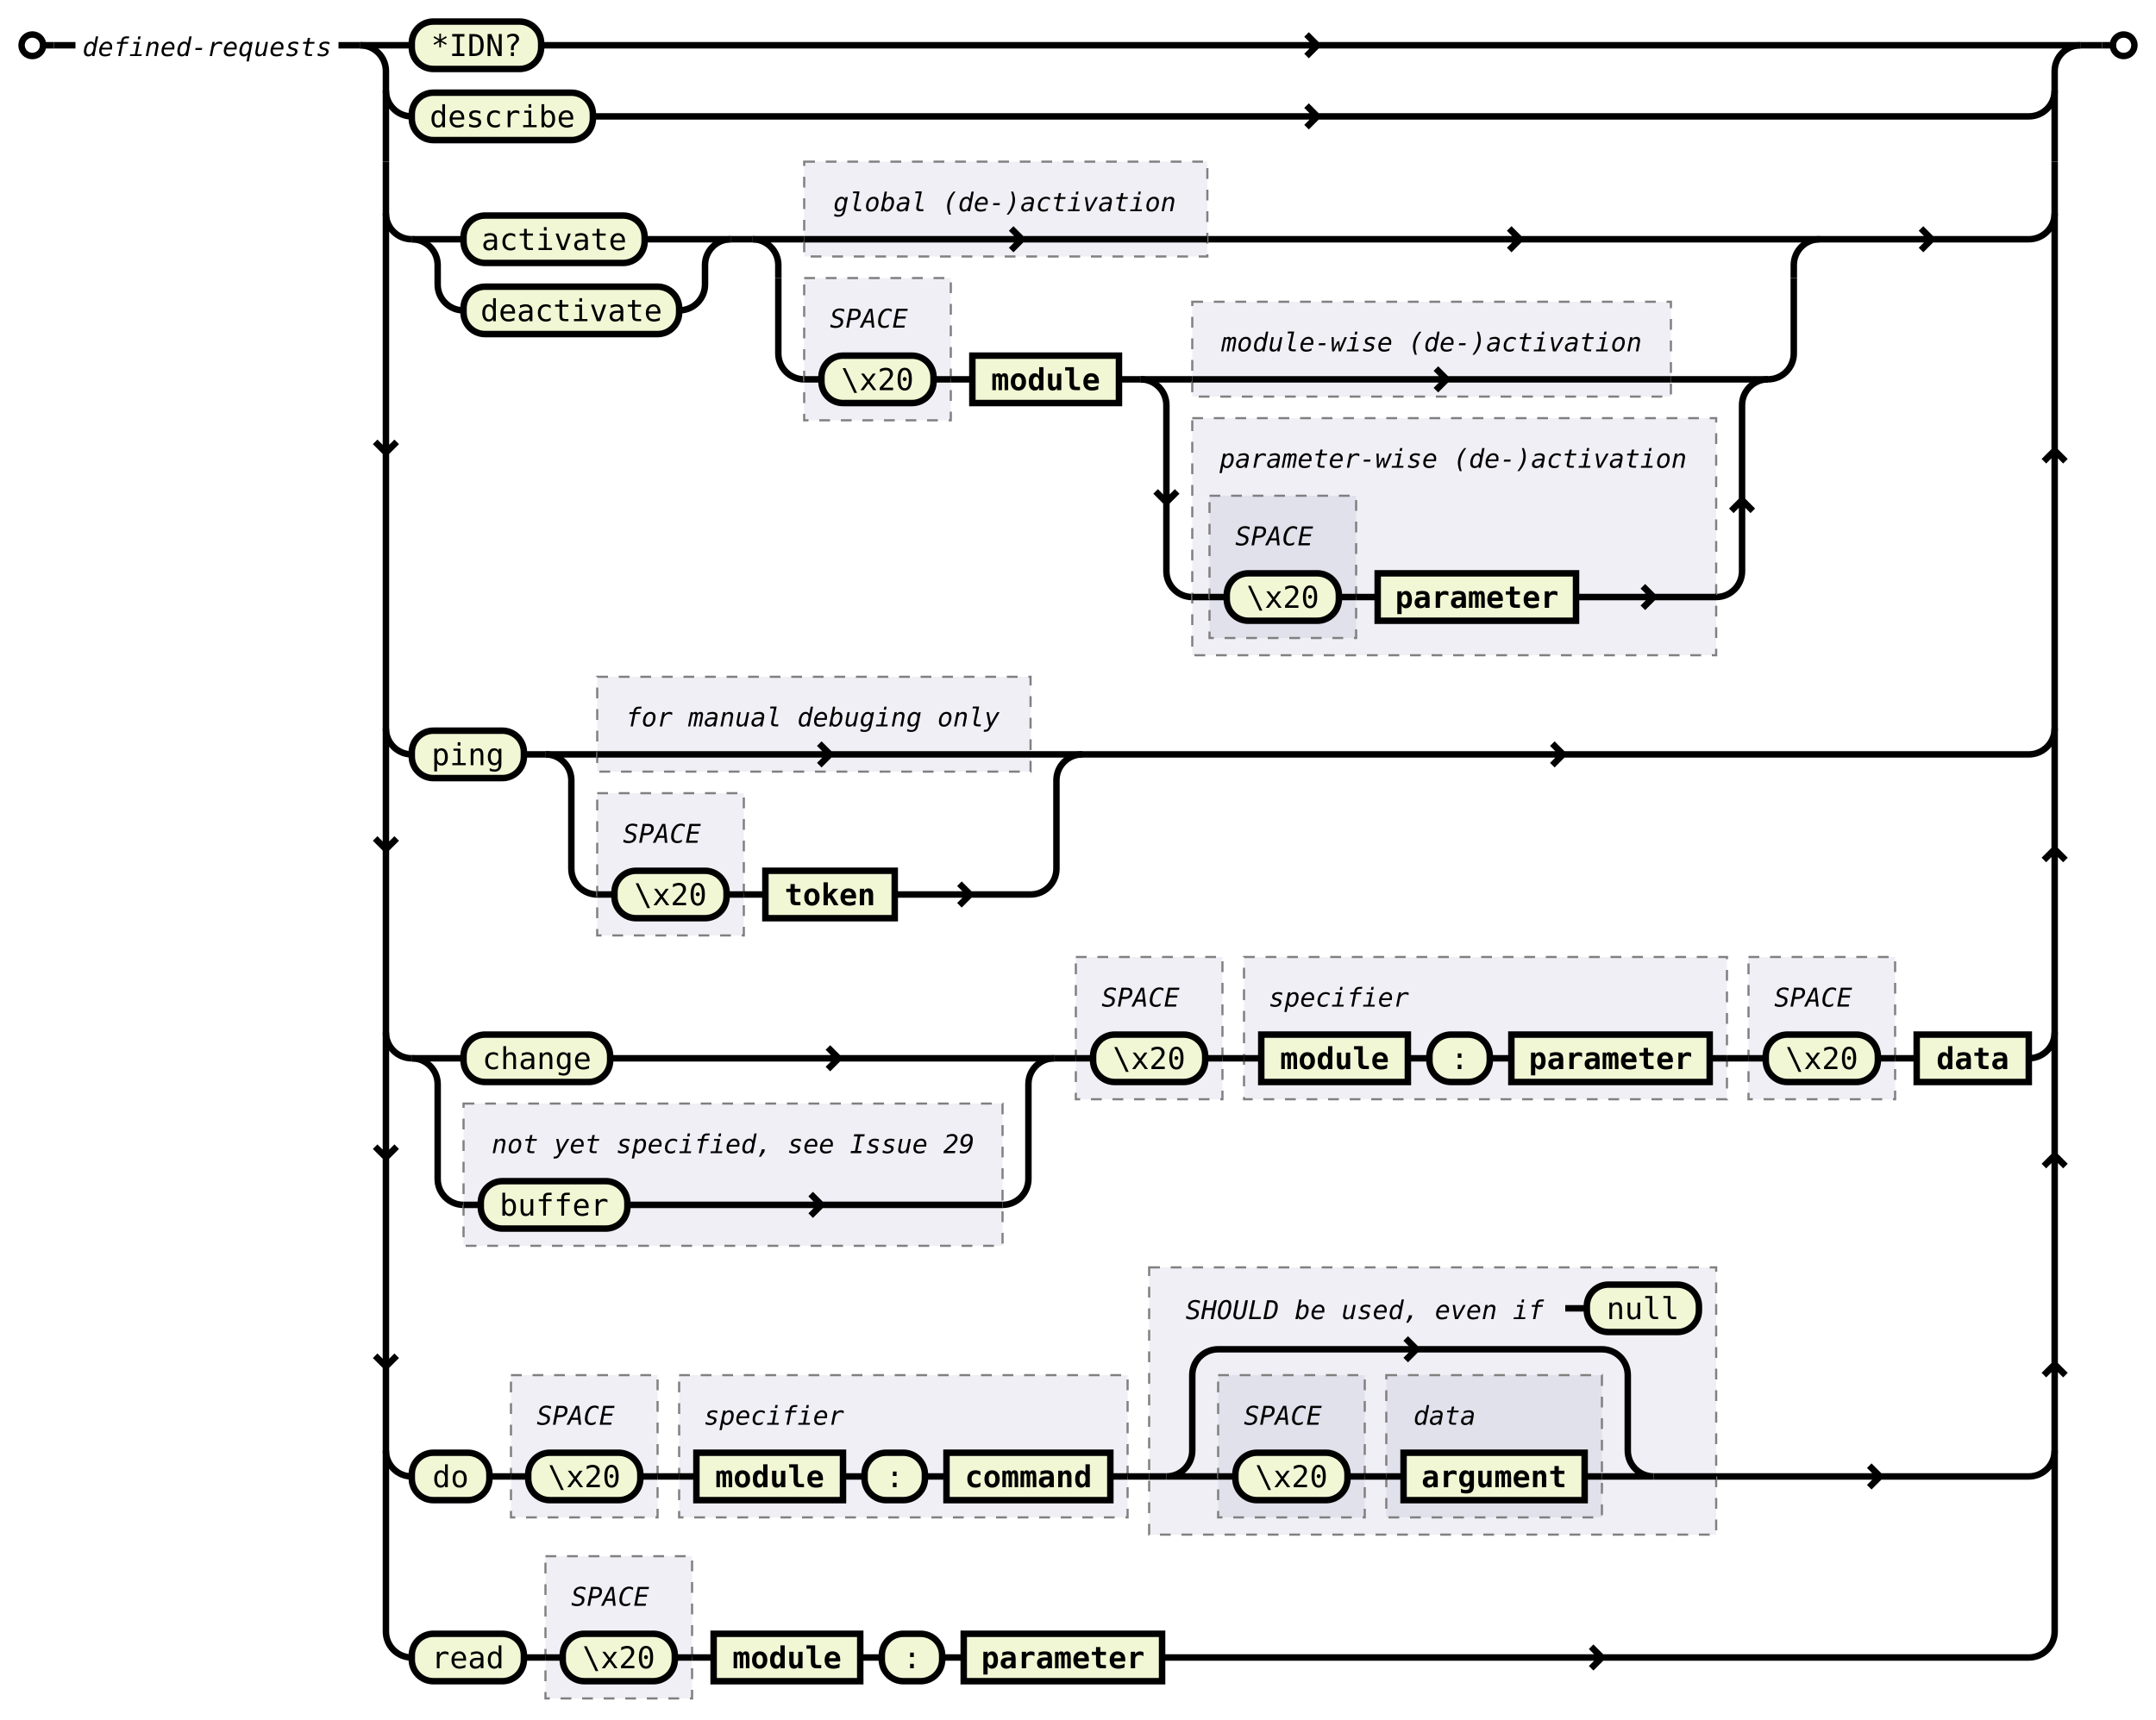
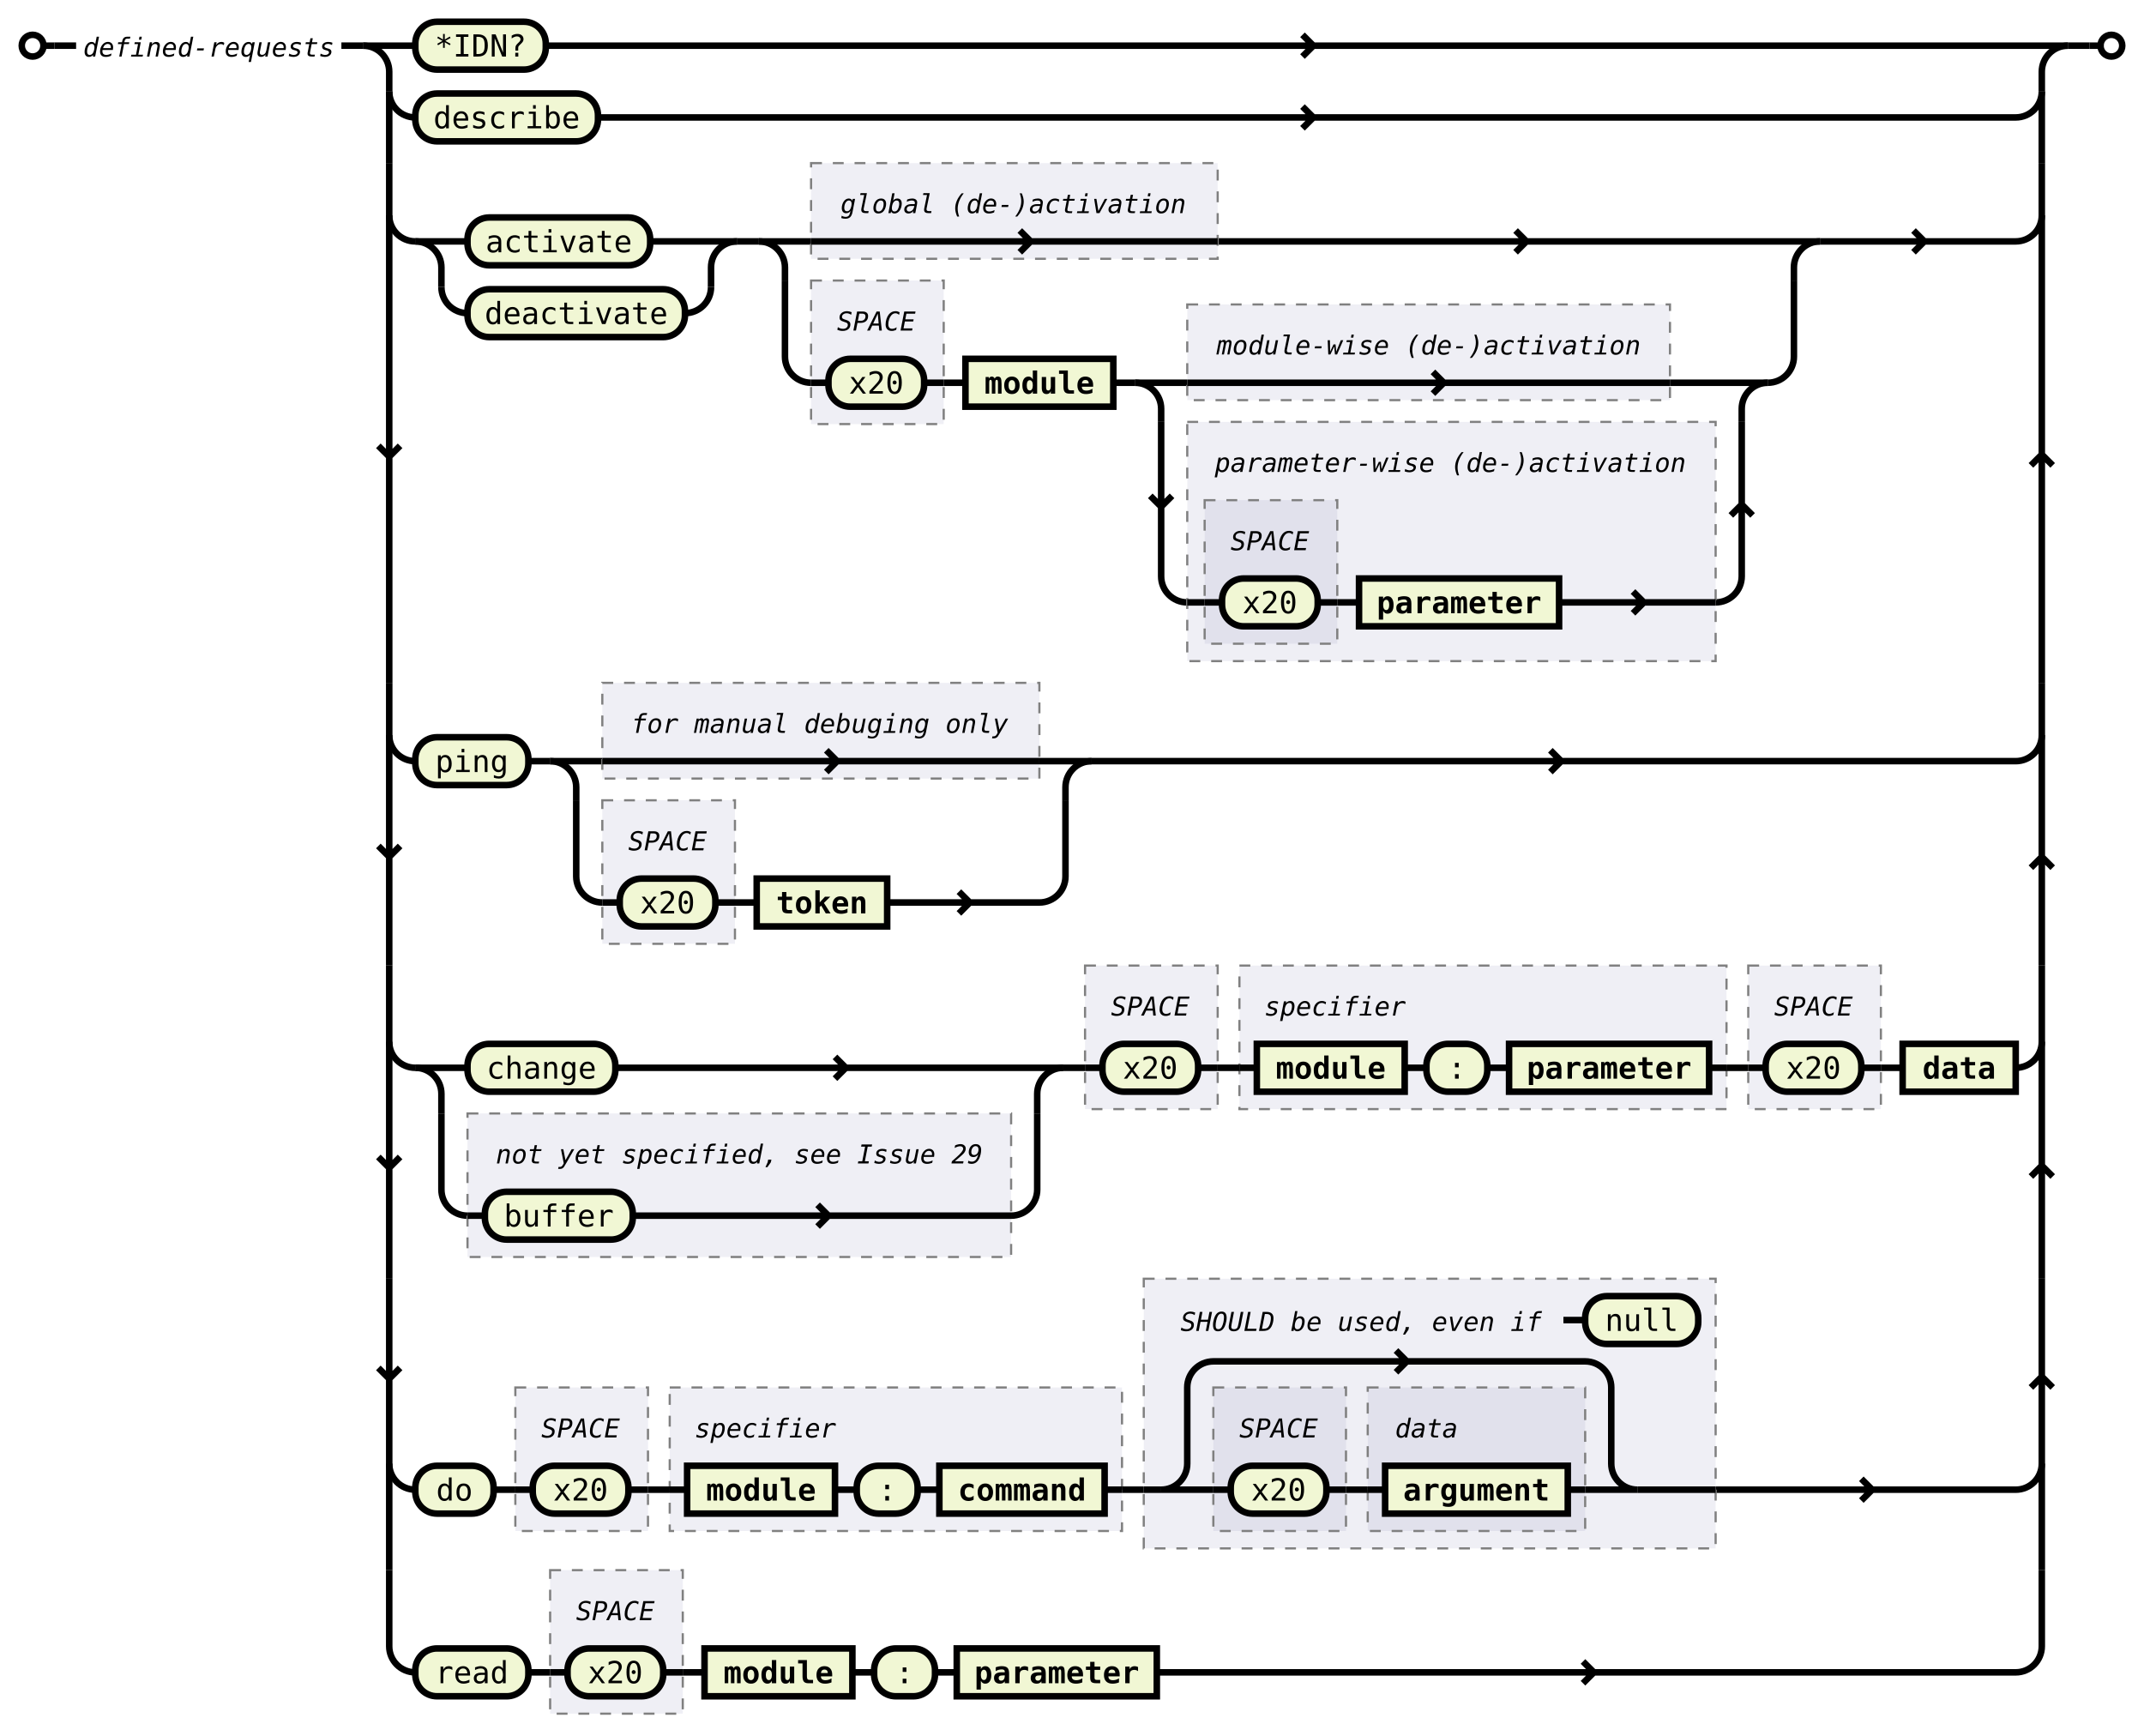
- <svg xmlns="http://www.w3.org/2000/svg" class="railroad" viewBox="0 0 1000 798">
+ <svg xmlns="http://www.w3.org/2000/svg" class="railroad" viewBox="0 0 986 798">
  <style type="text/css">

    svg.railroad {
        background-color: hsl(30, 20%, 95%);
        background-size: 15px 15px;
        background-image: linear-gradient(to right, rgba(30, 30, 30, .05) 1px, transparent 1px),
                          linear-gradient(to bottom, rgba(30, 30, 30, .05) 1px, transparent 1px);
    }

    svg.railroad path {
        stroke-width: 3px;
        stroke: black;
        fill: transparent;
    }

    svg.railroad .debug {
        stroke-width: 1px;
        stroke: red;
    }

    svg.railroad text {
        font: 14px monospace;
        text-anchor: middle;
    }

    svg.railroad .nonterminal text {
        font-weight: bold;
    }

    svg.railroad text.comment {
        font: italic 12px monospace;
    }

    svg.railroad rect {
        stroke-width: 3px;
        stroke: black;
        fill:hsl(-290, 70%, 90%);
    }

    svg.railroad g.labeledbox &gt; rect {
        stroke-width: 1px;
        stroke: grey;
        stroke-dasharray: 5px;
        fill:rgba(90, 90, 150, .1);
    }</style>
  <g class="sequence">
    <path d=" M 10 21 a 5 5 0 0 1 5 -5 a 5 5 0 0 1 5 5 a 5 5 0 0 1 -5 5 a 5 5 0 0 1 -5 -5 m 10 0 h 5" />
    <g class="sequence">
      <text class="comment" x="96" y="26">
defined-requests</text>
      <g class="choice">
-         <path d=" M 167 21 h 24 m 60 0 h 714 m -354 0 l -5 -5 m 0 10 l 5 -5 m 354 0" />
+         <path d=" M 167 21 h 24 m 60 0 h 700 m -347 0 l -5 -5 m 0 10 l 5 -5 m 347 0" />
        <g class="terminal">
          <rect height="22" rx="10" ry="10" width="60" x="191" y="10" />
          <text x="221" y="26">
*IDN?</text>
        </g>
-         <path d=" M 167 21 a 12 12 0 0 1 12 12 v 9 m 774 0 v -9 a 12 12 0 0 1 12 -12" />
-         <path d=" M 179 42 v 33 m 774 0 v -33" />
-         <path d=" M 179 99 v 215 m 0 -104 l -5 -5 m 10 0 l -5 5 m 0 104 m 774 0 v -215 m 0 110 l -5 5 m 10 0 l -5 -5 m 0 -110" />
-         <path d=" M 179 338 v 106 m 0 -50 l -5 -5 m 10 0 l -5 5 m 0 50 m 774 0 v -106 m 0 56 l -5 5 m 10 0 l -5 -5 m 0 -56" />
-         <path d=" M 179 479 v 109 m 0 -51 l -5 -5 m 10 0 l -5 5 m 0 51 m 774 0 v -109 m 0 57 l -5 5 m 10 0 l -5 -5 m 0 -57" />
-         <path d=" M 179 673 v 49 m 774 0 v -49" />
-         <path d=" M 179 42 v 0 a 12 12 0 0 0 12 12 m 84 0 h 666 m -330 0 l -5 -5 m 0 10 l 5 -5 m 330 0 a 12 12 0 0 0 12 -12 v 0" />
+         <path d=" M 167 21 a 12 12 0 0 1 12 12 v 9 m 760 0 v -9 a 12 12 0 0 1 12 -12" />
+         <path d=" M 179 42 v 33 m 760 0 v -33" />
+         <path d=" M 179 99 v 215 m 0 -104 l -5 -5 m 10 0 l -5 5 m 0 104 m 760 0 v -215 m 0 110 l -5 5 m 10 0 l -5 -5 m 0 -110" />
+         <path d=" M 179 338 v 106 m 0 -50 l -5 -5 m 10 0 l -5 5 m 0 50 m 760 0 v -106 m 0 56 l -5 5 m 10 0 l -5 -5 m 0 -56" />
+         <path d=" M 179 479 v 109 m 0 -51 l -5 -5 m 10 0 l -5 5 m 0 51 m 760 0 v -109 m 0 57 l -5 5 m 10 0 l -5 -5 m 0 -57" />
+         <path d=" M 179 673 v 49 m 760 0 v -49" />
+         <path d=" M 179 42 v 0 a 12 12 0 0 0 12 12 m 84 0 h 652 m -323 0 l -5 -5 m 0 10 l 5 -5 m 323 0 a 12 12 0 0 0 12 -12 v 0" />
        <g class="terminal">
          <rect height="22" rx="10" ry="10" width="84" x="191" y="43" />
          <text x="233" y="59">
describe</text>
        </g>
-         <path d=" M 179 75 v 24 a 12 12 0 0 0 12 12 m 653 0 h 97 m -45 0 l -5 -5 m 0 10 l 5 -5 m 45 0 a 12 12 0 0 0 12 -12 v -24" />
+         <path d=" M 179 75 v 24 a 12 12 0 0 0 12 12 m 646 0 h 90 m -42 0 l -5 -5 m 0 10 l 5 -5 m 42 0 a 12 12 0 0 0 12 -12 v -24" />
        <g class="sequence">
          <g class="choice">
            <path d=" M 191 111 h 24 m 84 0 h 40" />
            <g class="terminal">
              <rect height="22" rx="10" ry="10" width="84" x="215" y="100" />
              <text x="257" y="116">
activate</text>
            </g>
            <path d=" M 191 111 a 12 12 0 0 1 12 12 v 9 m 124 0 v -9 a 12 12 0 0 1 12 -12" />
            <path d=" M 203 132 v 0 a 12 12 0 0 0 12 12 m 100 0 h 0 a 12 12 0 0 0 12 -12 v 0" />
            <g class="terminal">
              <rect height="22" rx="10" ry="10" width="100" x="215" y="133" />
              <text x="265" y="149">
deactivate</text>
            </g>
          </g>
          <g class="choice">
-             <path d=" M 349 111 h 24 m 187 0 h 284 m -139 0 l -5 -5 m 0 10 l 5 -5 m 139 0" />
+             <path d=" M 349 111 h 24 m 187 0 h 277 m -135 0 l -5 -5 m 0 10 l 5 -5 m 135 0" />
            <g class="labeledbox">
              <rect height="44" width="187" x="373" y="75" />
              <path d=" M 373 111 h 8 m 0 0 h 179 m -86 0 l -5 -5 m 0 10 l 5 -5 m 86 0" />
              <text class="comment" x="466" y="98">
global (de-)activation</text>
              <g />
            </g>
-             <path d=" M 349 111 a 12 12 0 0 1 12 12 v 6 m 471 0 v -6 a 12 12 0 0 1 12 -12" />
-             <path d=" M 361 129 v 35 a 12 12 0 0 0 12 12 m 447 0 h 0 a 12 12 0 0 0 12 -12 v -35" />
+             <path d=" M 349 111 a 12 12 0 0 1 12 12 v 6 m 464 0 v -6 a 12 12 0 0 1 12 -12" />
+             <path d=" M 361 129 v 35 a 12 12 0 0 0 12 12 m 440 0 h 0 a 12 12 0 0 0 12 -12 v -35" />
            <g class="sequence">
              <g class="labeledbox">
-                 <rect height="66" width="68" x="373" y="129" />
-                 <path d=" M 373 176 h 8 m 52 0 h 8" />
+                 <rect height="66" width="61" x="373" y="129" />
+                 <path d=" M 373 176 h 8 m 44 0 h 9" />
                <text class="comment" x="403" y="152">
SPACE</text>
                <g class="terminal">
-                   <rect height="22" rx="10" ry="10" width="52" x="381" y="165" />
-                   <text x="407" y="181">
- \x20</text>
-                 </g>
-               </g>
-               <g class="nonterminal">
-                 <rect height="22" width="68" x="451" y="165" />
-                 <text x="485" y="181">
+                   <rect height="22" rx="10" ry="10" width="44" x="381" y="165" />
+                   <text x="403" y="181">
+ x20</text>
+                 </g>
+               </g>
+               <g class="nonterminal">
+                 <rect height="22" width="68" x="444" y="165" />
+                 <text x="478" y="181">
module</text>
              </g>
              <g class="choice">
-                 <path d=" M 529 176 h 24 m 222 0 h 45" />
+                 <path d=" M 522 176 h 24 m 222 0 h 45" />
                <g class="labeledbox">
-                   <rect height="44" width="222" x="553" y="140" />
-                   <path d=" M 553 176 h 8 m 0 0 h 214 m -104 0 l -5 -5 m 0 10 l 5 -5 m 104 0" />
-                   <text class="comment" x="664" y="163">
+                   <rect height="44" width="222" x="546" y="140" />
+                   <path d=" M 546 176 h 8 m 0 0 h 214 m -104 0 l -5 -5 m 0 10 l 5 -5 m 104 0" />
+                   <text class="comment" x="657" y="163">
module-wise (de-)activation</text>
                  <g />
                </g>
-                 <path d=" M 529 176 a 12 12 0 0 1 12 12 v 6 m 267 0 v -6 a 12 12 0 0 1 12 -12" />
-                 <path d=" M 541 194 v 71 m 0 -32 l -5 -5 m 10 0 l -5 5 m 0 32 a 12 12 0 0 0 12 12 m 243 0 h 0 a 12 12 0 0 0 12 -12 v -71 m 0 38 l -5 5 m 10 0 l -5 -5 m 0 -38" />
+                 <path d=" M 522 176 a 12 12 0 0 1 12 12 v 6 m 267 0 v -6 a 12 12 0 0 1 12 -12" />
+                 <path d=" M 534 194 v 71 m 0 -32 l -5 -5 m 10 0 l -5 5 m 0 32 a 12 12 0 0 0 12 12 m 243 0 h 0 a 12 12 0 0 0 12 -12 v -71 m 0 38 l -5 5 m 10 0 l -5 -5 m 0 -38" />
                <g class="labeledbox">
-                   <rect height="110" width="243" x="553" y="194" />
-                   <path d=" M 553 277 h 8 m 170 0 h 65 m -29 0 l -5 -5 m 0 10 l 5 -5 m 29 0" />
-                   <text class="comment" x="674" y="217">
+                   <rect height="110" width="243" x="546" y="194" />
+                   <path d=" M 546 277 h 8 m 163 0 h 72 m -33 0 l -5 -5 m 0 10 l 5 -5 m 33 0" />
+                   <text class="comment" x="667" y="217">
parameter-wise (de-)activation</text>
                  <g class="sequence">
                    <g class="labeledbox">
-                       <rect height="66" width="68" x="561" y="230" />
-                       <path d=" M 561 277 h 8 m 52 0 h 8" />
-                       <text class="comment" x="591" y="253">
+                       <rect height="66" width="61" x="554" y="230" />
+                       <path d=" M 554 277 h 8 m 44 0 h 9" />
+                       <text class="comment" x="584" y="253">
SPACE</text>
                      <g class="terminal">
-                         <rect height="22" rx="10" ry="10" width="52" x="569" y="266" />
-                         <text x="595" y="282">
- \x20</text>
+                         <rect height="22" rx="10" ry="10" width="44" x="562" y="266" />
+                         <text x="584" y="282">
+ x20</text>
                      </g>
                    </g>
                    <g class="nonterminal">
-                       <rect height="22" width="92" x="639" y="266" />
-                       <text x="685" y="282">
+                       <rect height="22" width="92" x="625" y="266" />
+                       <text x="671" y="282">
parameter</text>
                    </g>
-                     <path d=" M 629 277 h 10" />
+                     <path d=" M 615 277 h 10" />
                  </g>
                </g>
              </g>
-               <path d=" M 441 176 h 10" />
-               <path d=" M 519 176 h 10" />
+               <path d=" M 434 176 h 10" />
+               <path d=" M 512 176 h 10" />
            </g>
          </g>
          <path d=" M 339 111 h 10" />
        </g>
-         <path d=" M 179 314 v 24 a 12 12 0 0 0 12 12 m 311 0 h 439 m -216 0 l -5 -5 m 0 10 l 5 -5 m 216 0 a 12 12 0 0 0 12 -12 v -24" />
+         <path d=" M 179 314 v 24 a 12 12 0 0 0 12 12 m 311 0 h 425 m -209 0 l -5 -5 m 0 10 l 5 -5 m 209 0 a 12 12 0 0 0 12 -12 v -24" />
        <g class="sequence">
          <g class="terminal">
            <rect height="22" rx="10" ry="10" width="52" x="191" y="339" />
            <text x="217" y="355">
ping</text>
          </g>
          <g class="choice">
            <path d=" M 253 350 h 24 m 201 0 h 24" />
            <g class="labeledbox">
              <rect height="44" width="201" x="277" y="314" />
              <path d=" M 277 350 h 8 m 0 0 h 193 m -93 0 l -5 -5 m 0 10 l 5 -5 m 93 0" />
              <text class="comment" x="377" y="337">
for manual debuging only</text>
              <g />
            </g>
            <path d=" M 253 350 a 12 12 0 0 1 12 12 v 6 m 225 0 v -6 a 12 12 0 0 1 12 -12" />
-             <path d=" M 265 368 v 35 a 12 12 0 0 0 12 12 m 138 0 h 63 m -28 0 l -5 -5 m 0 10 l 5 -5 m 28 0 a 12 12 0 0 0 12 -12 v -35" />
+             <path d=" M 265 368 v 35 a 12 12 0 0 0 12 12 m 131 0 h 70 m -32 0 l -5 -5 m 0 10 l 5 -5 m 32 0 a 12 12 0 0 0 12 -12 v -35" />
            <g class="sequence">
              <g class="labeledbox">
-                 <rect height="66" width="68" x="277" y="368" />
-                 <path d=" M 277 415 h 8 m 52 0 h 8" />
+                 <rect height="66" width="61" x="277" y="368" />
+                 <path d=" M 277 415 h 8 m 44 0 h 9" />
                <text class="comment" x="307" y="391">
SPACE</text>
                <g class="terminal">
-                   <rect height="22" rx="10" ry="10" width="52" x="285" y="404" />
-                   <text x="311" y="420">
- \x20</text>
-                 </g>
-               </g>
-               <g class="nonterminal">
-                 <rect height="22" width="60" x="355" y="404" />
-                 <text x="385" y="420">
+                   <rect height="22" rx="10" ry="10" width="44" x="285" y="404" />
+                   <text x="307" y="420">
+ x20</text>
+                 </g>
+               </g>
+               <g class="nonterminal">
+                 <rect height="22" width="60" x="348" y="404" />
+                 <text x="378" y="420">
token</text>
              </g>
-               <path d=" M 345 415 h 10" />
+               <path d=" M 338 415 h 10" />
            </g>
          </g>
          <path d=" M 243 350 h 10" />
        </g>
-         <path d=" M 179 444 v 35 a 12 12 0 0 0 12 12 m 750 0 h 0 a 12 12 0 0 0 12 -12 v -35" />
+         <path d=" M 179 444 v 35 a 12 12 0 0 0 12 12 m 736 0 h 0 a 12 12 0 0 0 12 -12 v -35" />
        <g class="sequence">
          <g class="choice">
            <path d=" M 191 491 h 24 m 68 0 h 206 m -100 0 l -5 -5 m 0 10 l 5 -5 m 100 0" />
            <g class="terminal">
              <rect height="22" rx="10" ry="10" width="68" x="215" y="480" />
              <text x="249" y="496">
change</text>
            </g>
            <path d=" M 191 491 a 12 12 0 0 1 12 12 v 9 m 274 0 v -9 a 12 12 0 0 1 12 -12" />
            <path d=" M 203 512 v 35 a 12 12 0 0 0 12 12 m 250 0 h 0 a 12 12 0 0 0 12 -12 v -35" />
            <g class="labeledbox">
              <rect height="66" width="250" x="215" y="512" />
              <path d=" M 215 559 h 8 m 68 0 h 174 m -84 0 l -5 -5 m 0 10 l 5 -5 m 84 0" />
              <text class="comment" x="340" y="535">
not yet specified, see Issue 29</text>
              <g class="terminal">
                <rect height="22" rx="10" ry="10" width="68" x="223" y="548" />
                <text x="257" y="564">
buffer</text>
              </g>
            </g>
          </g>
          <g class="labeledbox">
-             <rect height="66" width="68" x="499" y="444" />
-             <path d=" M 499 491 h 8 m 52 0 h 8" />
+             <rect height="66" width="61" x="499" y="444" />
+             <path d=" M 499 491 h 8 m 44 0 h 9" />
            <text class="comment" x="529" y="467">
SPACE</text>
            <g class="terminal">
-               <rect height="22" rx="10" ry="10" width="52" x="507" y="480" />
-               <text x="533" y="496">
- \x20</text>
-             </g>
-           </g>
-           <g class="labeledbox">
-             <rect height="66" width="224" x="577" y="444" />
-             <path d=" M 577 491 h 8 m 208 0 h 8" />
-             <text class="comment" x="621" y="467">
+               <rect height="22" rx="10" ry="10" width="44" x="507" y="480" />
+               <text x="529" y="496">
+ x20</text>
+             </g>
+           </g>
+           <g class="labeledbox">
+             <rect height="66" width="224" x="570" y="444" />
+             <path d=" M 570 491 h 8 m 208 0 h 8" />
+             <text class="comment" x="614" y="467">
specifier</text>
            <g class="sequence">
              <g class="nonterminal">
-                 <rect height="22" width="68" x="585" y="480" />
-                 <text x="619" y="496">
+                 <rect height="22" width="68" x="578" y="480" />
+                 <text x="612" y="496">
module</text>
              </g>
              <g class="terminal">
-                 <rect height="22" rx="10" ry="10" width="28" x="663" y="480" />
-                 <text x="677" y="496">
+                 <rect height="22" rx="10" ry="10" width="28" x="656" y="480" />
+                 <text x="670" y="496">
:</text>
              </g>
              <g class="nonterminal">
-                 <rect height="22" width="92" x="701" y="480" />
-                 <text x="747" y="496">
+                 <rect height="22" width="92" x="694" y="480" />
+                 <text x="740" y="496">
parameter</text>
              </g>
-               <path d=" M 653 491 h 10" />
-               <path d=" M 691 491 h 10" />
-             </g>
-           </g>
-           <g class="labeledbox">
-             <rect height="66" width="68" x="811" y="444" />
-             <path d=" M 811 491 h 8 m 52 0 h 8" />
-             <text class="comment" x="841" y="467">
- SPACE</text>
-             <g class="terminal">
-               <rect height="22" rx="10" ry="10" width="52" x="819" y="480" />
-               <text x="845" y="496">
- \x20</text>
+               <path d=" M 646 491 h 10" />
+               <path d=" M 684 491 h 10" />
+             </g>
+           </g>
+           <g class="labeledbox">
+             <rect height="66" width="61" x="804" y="444" />
+             <path d=" M 804 491 h 8 m 44 0 h 9" />
+             <text class="comment" x="834" y="467">
+ SPACE</text>
+             <g class="terminal">
+               <rect height="22" rx="10" ry="10" width="44" x="812" y="480" />
+               <text x="834" y="496">
+ x20</text>
            </g>
          </g>
          <g class="nonterminal">
-             <rect height="22" width="52" x="889" y="480" />
-             <text x="915" y="496">
+             <rect height="22" width="52" x="875" y="480" />
+             <text x="901" y="496">
data</text>
          </g>
          <path d=" M 489 491 h 10" />
-           <path d=" M 567 491 h 10" />
-           <path d=" M 801 491 h 10" />
-           <path d=" M 879 491 h 10" />
-         </g>
-         <path d=" M 179 588 v 85 m 0 -39 l -5 -5 m 10 0 l -5 5 m 0 39 a 12 12 0 0 0 12 12 m 605 0 h 145 m -69 0 l -5 -5 m 0 10 l 5 -5 m 69 0 a 12 12 0 0 0 12 -12 v -85 m 0 45 l -5 5 m 10 0 l -5 -5 m 0 -45" />
+           <path d=" M 560 491 h 10" />
+           <path d=" M 794 491 h 10" />
+           <path d=" M 865 491 h 10" />
+         </g>
+         <path d=" M 179 588 v 85 m 0 -39 l -5 -5 m 10 0 l -5 5 m 0 39 a 12 12 0 0 0 12 12 m 598 0 h 138 m -66 0 l -5 -5 m 0 10 l 5 -5 m 66 0 a 12 12 0 0 0 12 -12 v -85 m 0 45 l -5 5 m 10 0 l -5 -5 m 0 -45" />
        <g class="sequence">
          <g class="terminal">
            <rect height="22" rx="10" ry="10" width="36" x="191" y="674" />
            <text x="209" y="690">
do</text>
          </g>
          <g class="labeledbox">
-             <rect height="66" width="68" x="237" y="638" />
-             <path d=" M 237 685 h 8 m 52 0 h 8" />
+             <rect height="66" width="61" x="237" y="638" />
+             <path d=" M 237 685 h 8 m 44 0 h 9" />
            <text class="comment" x="267" y="661">
SPACE</text>
            <g class="terminal">
-               <rect height="22" rx="10" ry="10" width="52" x="245" y="674" />
-               <text x="271" y="690">
- \x20</text>
-             </g>
-           </g>
-           <g class="labeledbox">
-             <rect height="66" width="208" x="315" y="638" />
-             <path d=" M 315 685 h 8 m 192 0 h 8" />
-             <text class="comment" x="359" y="661">
+               <rect height="22" rx="10" ry="10" width="44" x="245" y="674" />
+               <text x="267" y="690">
+ x20</text>
+             </g>
+           </g>
+           <g class="labeledbox">
+             <rect height="66" width="208" x="308" y="638" />
+             <path d=" M 308 685 h 8 m 192 0 h 8" />
+             <text class="comment" x="352" y="661">
specifier</text>
            <g class="sequence">
              <g class="nonterminal">
-                 <rect height="22" width="68" x="323" y="674" />
-                 <text x="357" y="690">
+                 <rect height="22" width="68" x="316" y="674" />
+                 <text x="350" y="690">
module</text>
              </g>
              <g class="terminal">
-                 <rect height="22" rx="10" ry="10" width="28" x="401" y="674" />
-                 <text x="415" y="690">
+                 <rect height="22" rx="10" ry="10" width="28" x="394" y="674" />
+                 <text x="408" y="690">
:</text>
              </g>
              <g class="nonterminal">
-                 <rect height="22" width="76" x="439" y="674" />
-                 <text x="477" y="690">
+                 <rect height="22" width="76" x="432" y="674" />
+                 <text x="470" y="690">
command</text>
              </g>
-               <path d=" M 391 685 h 10" />
-               <path d=" M 429 685 h 10" />
-             </g>
-           </g>
-           <g class="labeledbox">
-             <rect height="124" width="263" x="533" y="588" />
-             <path d=" M 533 685 h 8 m 226 0 h 29" />
+               <path d=" M 384 685 h 10" />
+               <path d=" M 422 685 h 10" />
+             </g>
+           </g>
+           <g class="labeledbox">
+             <rect height="124" width="263" x="526" y="588" />
+             <path d=" M 526 685 h 8 m 219 0 h 36" />
            <g class="sequence">
-               <text class="comment" x="633" y="612">
+               <text class="comment" x="626" y="612">
SHOULD be used, even if </text>
              <g class="terminal">
-                 <rect height="22" rx="10" ry="10" width="52" x="736" y="596" />
-                 <text x="762" y="612">
+                 <rect height="22" rx="10" ry="10" width="52" x="729" y="596" />
+                 <text x="755" y="612">
null</text>
              </g>
-               <path d=" M 726 607 h 10" />
+               <path d=" M 719 607 h 10" />
            </g>
            <g class="optional">
-               <path d=" M 541 685 h 24 m -24 0 a 12 12 0 0 0 12 -12 v -35 a 12 12 0 0 1 12 -12 h 178 m -86 0 l -5 -5 m 0 10 l 5 -5 m 86 0 a 12 12 0 0 1 12 12 v 35 a 12 12 0 0 0 12 12 h -24" />
+               <path d=" M 534 685 h 24 m -24 0 a 12 12 0 0 0 12 -12 v -35 a 12 12 0 0 1 12 -12 h 171 m -82 0 l -5 -5 m 0 10 l 5 -5 m 82 0 a 12 12 0 0 1 12 12 v 35 a 12 12 0 0 0 12 12 h -24" />
              <g class="sequence">
                <g class="labeledbox">
-                   <rect height="66" width="68" x="565" y="638" />
-                   <path d=" M 565 685 h 8 m 52 0 h 8" />
-                   <text class="comment" x="595" y="661">
+                   <rect height="66" width="61" x="558" y="638" />
+                   <path d=" M 558 685 h 8 m 44 0 h 9" />
+                   <text class="comment" x="588" y="661">
SPACE</text>
                  <g class="terminal">
-                     <rect height="22" rx="10" ry="10" width="52" x="573" y="674" />
-                     <text x="599" y="690">
- \x20</text>
+                     <rect height="22" rx="10" ry="10" width="44" x="566" y="674" />
+                     <text x="588" y="690">
+ x20</text>
                  </g>
                </g>
                <g class="labeledbox">
-                   <rect height="66" width="100" x="643" y="638" />
-                   <path d=" M 643 685 h 8 m 84 0 h 8" />
-                   <text class="comment" x="670" y="661">
+                   <rect height="66" width="100" x="629" y="638" />
+                   <path d=" M 629 685 h 8 m 84 0 h 8" />
+                   <text class="comment" x="656" y="661">
data</text>
                  <g class="nonterminal">
-                     <rect height="22" width="84" x="651" y="674" />
-                     <text x="693" y="690">
+                     <rect height="22" width="84" x="637" y="674" />
+                     <text x="679" y="690">
argument</text>
                  </g>
                </g>
-                 <path d=" M 633 685 h 10" />
+                 <path d=" M 619 685 h 10" />
              </g>
            </g>
          </g>
          <path d=" M 227 685 h 10" />
-           <path d=" M 305 685 h 10" />
-           <path d=" M 523 685 h 10" />
-         </g>
-         <path d=" M 179 722 v 35 a 12 12 0 0 0 12 12 m 348 0 h 402 m -198 0 l -5 -5 m 0 10 l 5 -5 m 198 0 a 12 12 0 0 0 12 -12 v -35" />
+           <path d=" M 298 685 h 10" />
+           <path d=" M 516 685 h 10" />
+         </g>
+         <path d=" M 179 722 v 35 a 12 12 0 0 0 12 12 m 341 0 h 395 m -194 0 l -5 -5 m 0 10 l 5 -5 m 194 0 a 12 12 0 0 0 12 -12 v -35" />
        <g class="sequence">
          <g class="terminal">
            <rect height="22" rx="10" ry="10" width="52" x="191" y="758" />
            <text x="217" y="774">
read</text>
          </g>
          <g class="labeledbox">
-             <rect height="66" width="68" x="253" y="722" />
-             <path d=" M 253 769 h 8 m 52 0 h 8" />
+             <rect height="66" width="61" x="253" y="722" />
+             <path d=" M 253 769 h 8 m 44 0 h 9" />
            <text class="comment" x="283" y="745">
SPACE</text>
            <g class="terminal">
-               <rect height="22" rx="10" ry="10" width="52" x="261" y="758" />
-               <text x="287" y="774">
- \x20</text>
+               <rect height="22" rx="10" ry="10" width="44" x="261" y="758" />
+               <text x="283" y="774">
+ x20</text>
            </g>
          </g>
          <g class="nonterminal">
-             <rect height="22" width="68" x="331" y="758" />
-             <text x="365" y="774">
+             <rect height="22" width="68" x="324" y="758" />
+             <text x="358" y="774">
module</text>
          </g>
          <g class="terminal">
-             <rect height="22" rx="10" ry="10" width="28" x="409" y="758" />
-             <text x="423" y="774">
+             <rect height="22" rx="10" ry="10" width="28" x="402" y="758" />
+             <text x="416" y="774">
:</text>
          </g>
          <g class="nonterminal">
-             <rect height="22" width="92" x="447" y="758" />
-             <text x="493" y="774">
+             <rect height="22" width="92" x="440" y="758" />
+             <text x="486" y="774">
parameter</text>
          </g>
          <path d=" M 243 769 h 10" />
-           <path d=" M 321 769 h 10" />
-           <path d=" M 399 769 h 10" />
-           <path d=" M 437 769 h 10" />
+           <path d=" M 314 769 h 10" />
+           <path d=" M 392 769 h 10" />
+           <path d=" M 430 769 h 10" />
        </g>
      </g>
      <path d=" M 157 21 h 10" />
    </g>
-     <path d=" M 975 21 h 5 a 5 5 0 0 1 5 -5 a 5 5 0 0 1 5 5 a 5 5 0 0 1 -5 5 a 5 5 0 0 1 -5 -5" />
+     <path d=" M 961 21 h 5 a 5 5 0 0 1 5 -5 a 5 5 0 0 1 5 5 a 5 5 0 0 1 -5 5 a 5 5 0 0 1 -5 -5" />
    <path d=" M 25 21 h 10" />
-     <path d=" M 965 21 h 10" />
+     <path d=" M 951 21 h 10" />
  </g>
</svg>
